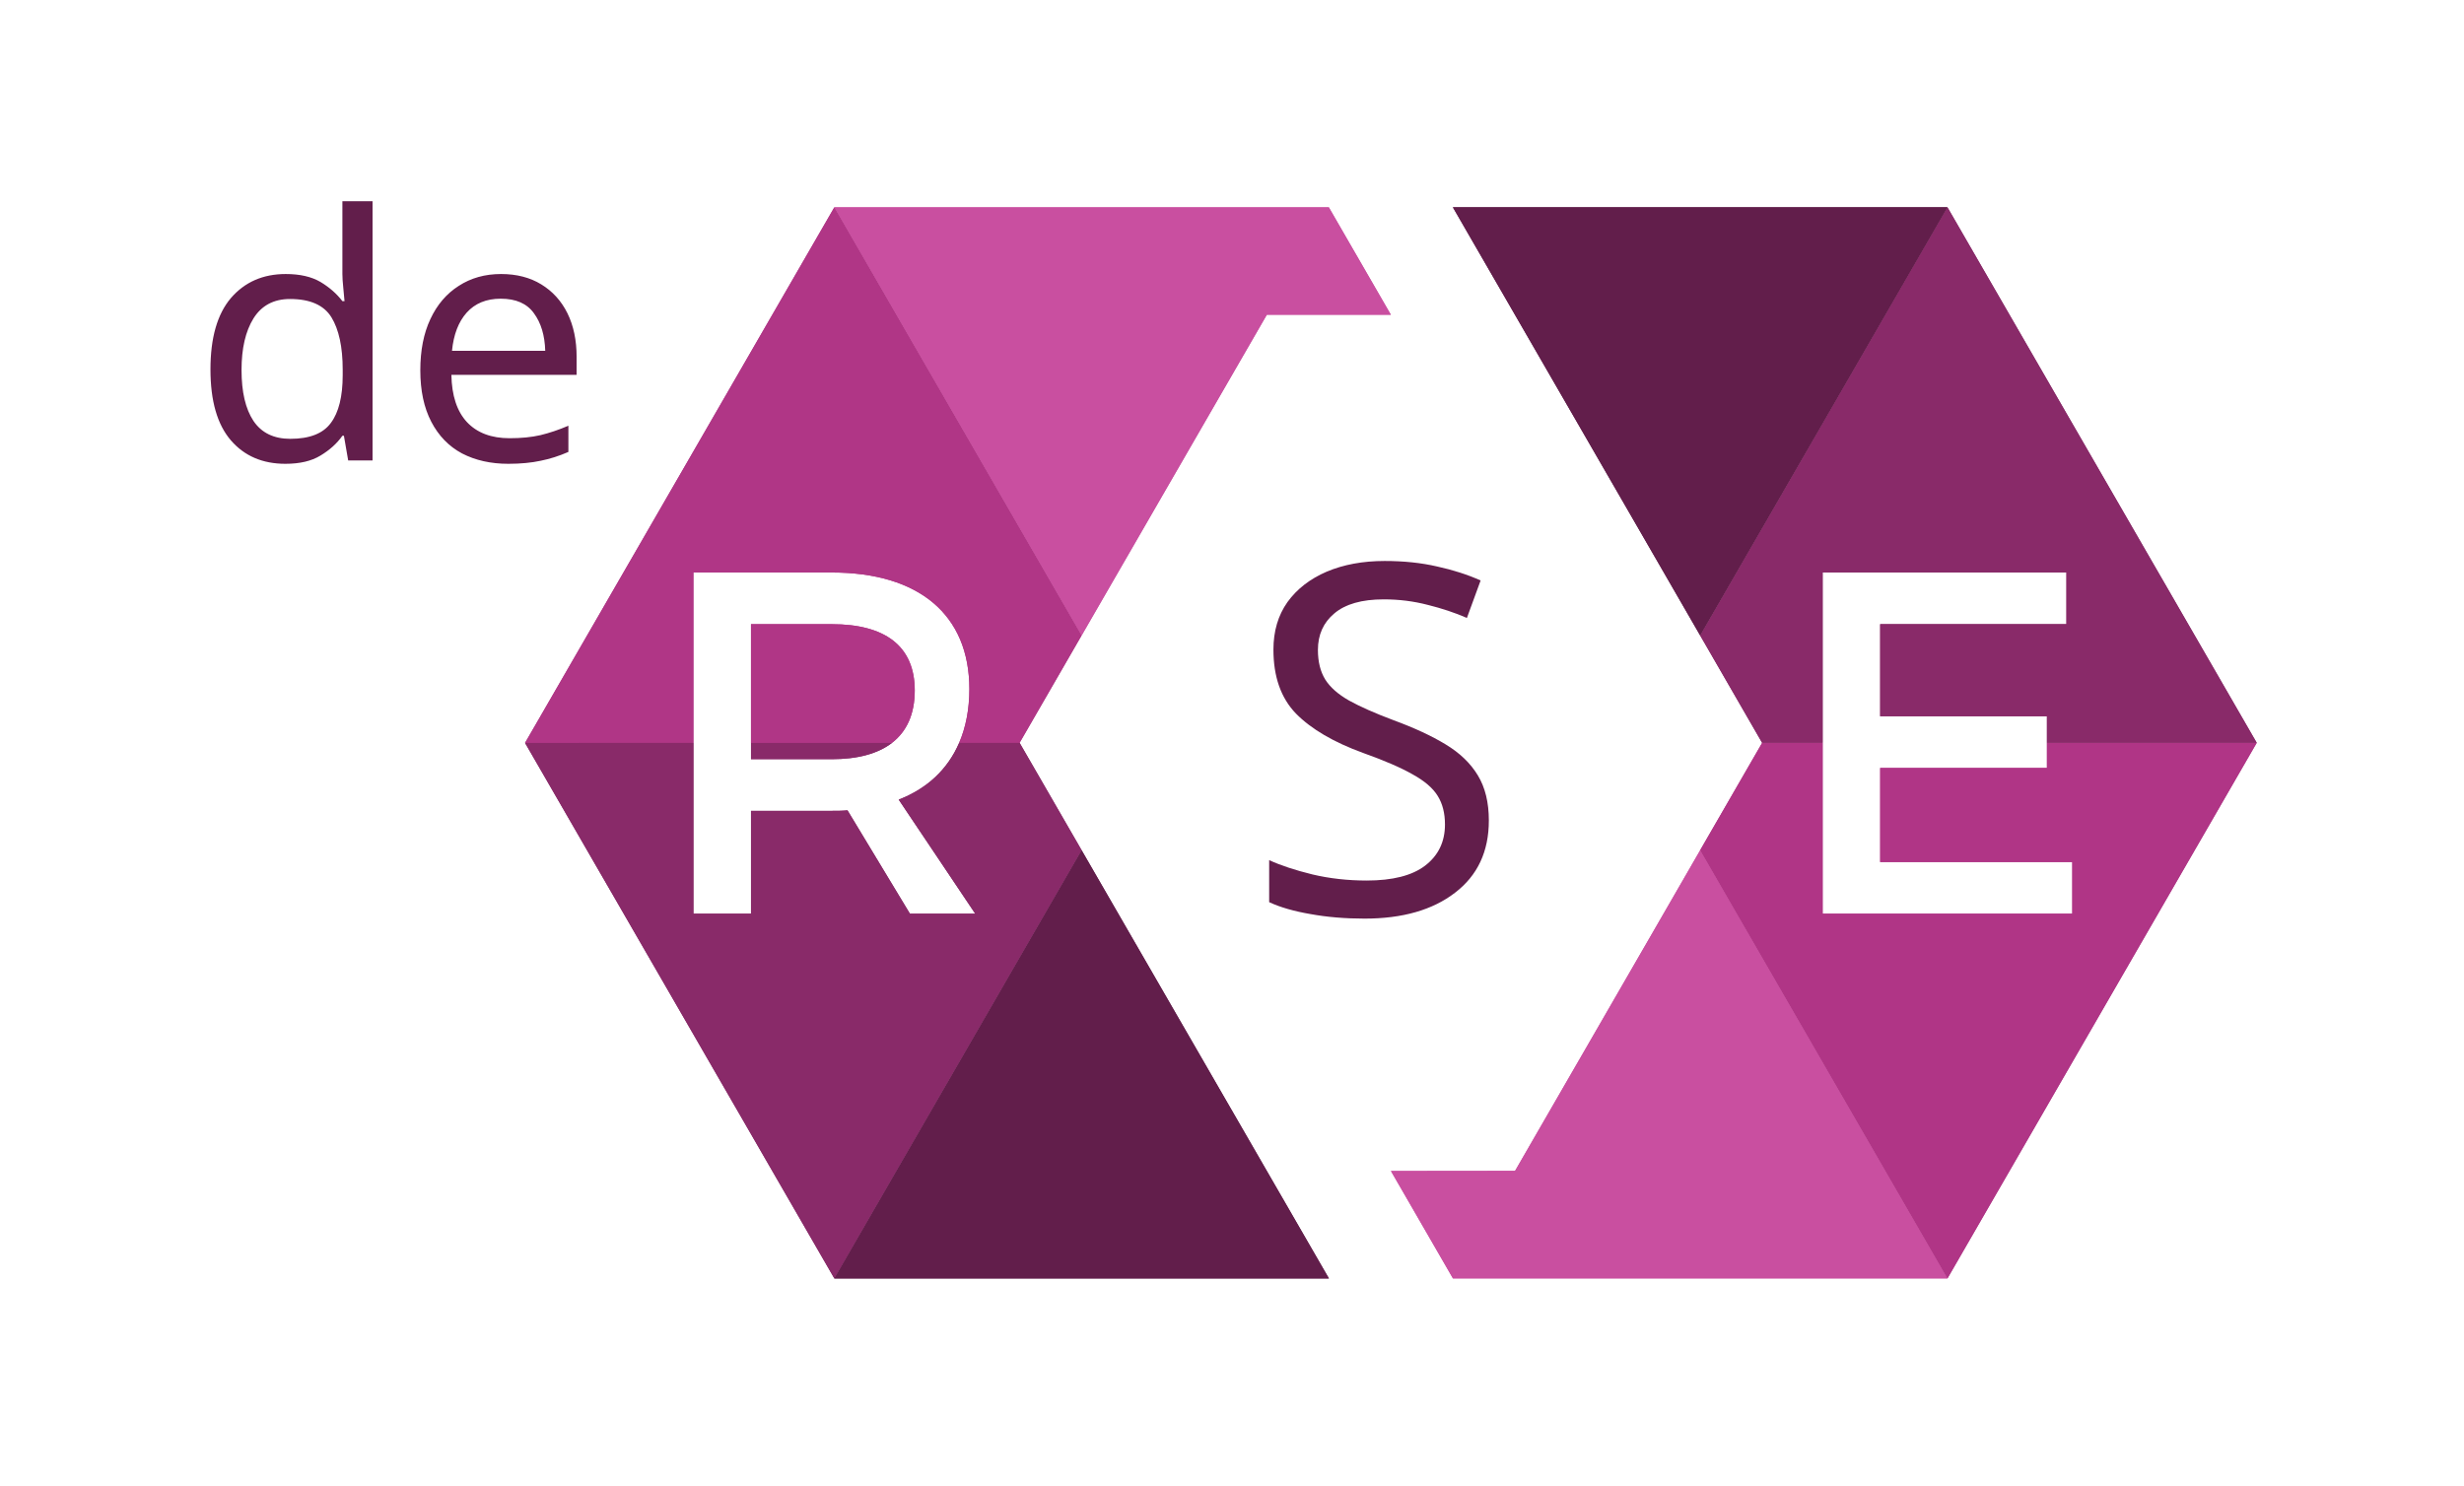
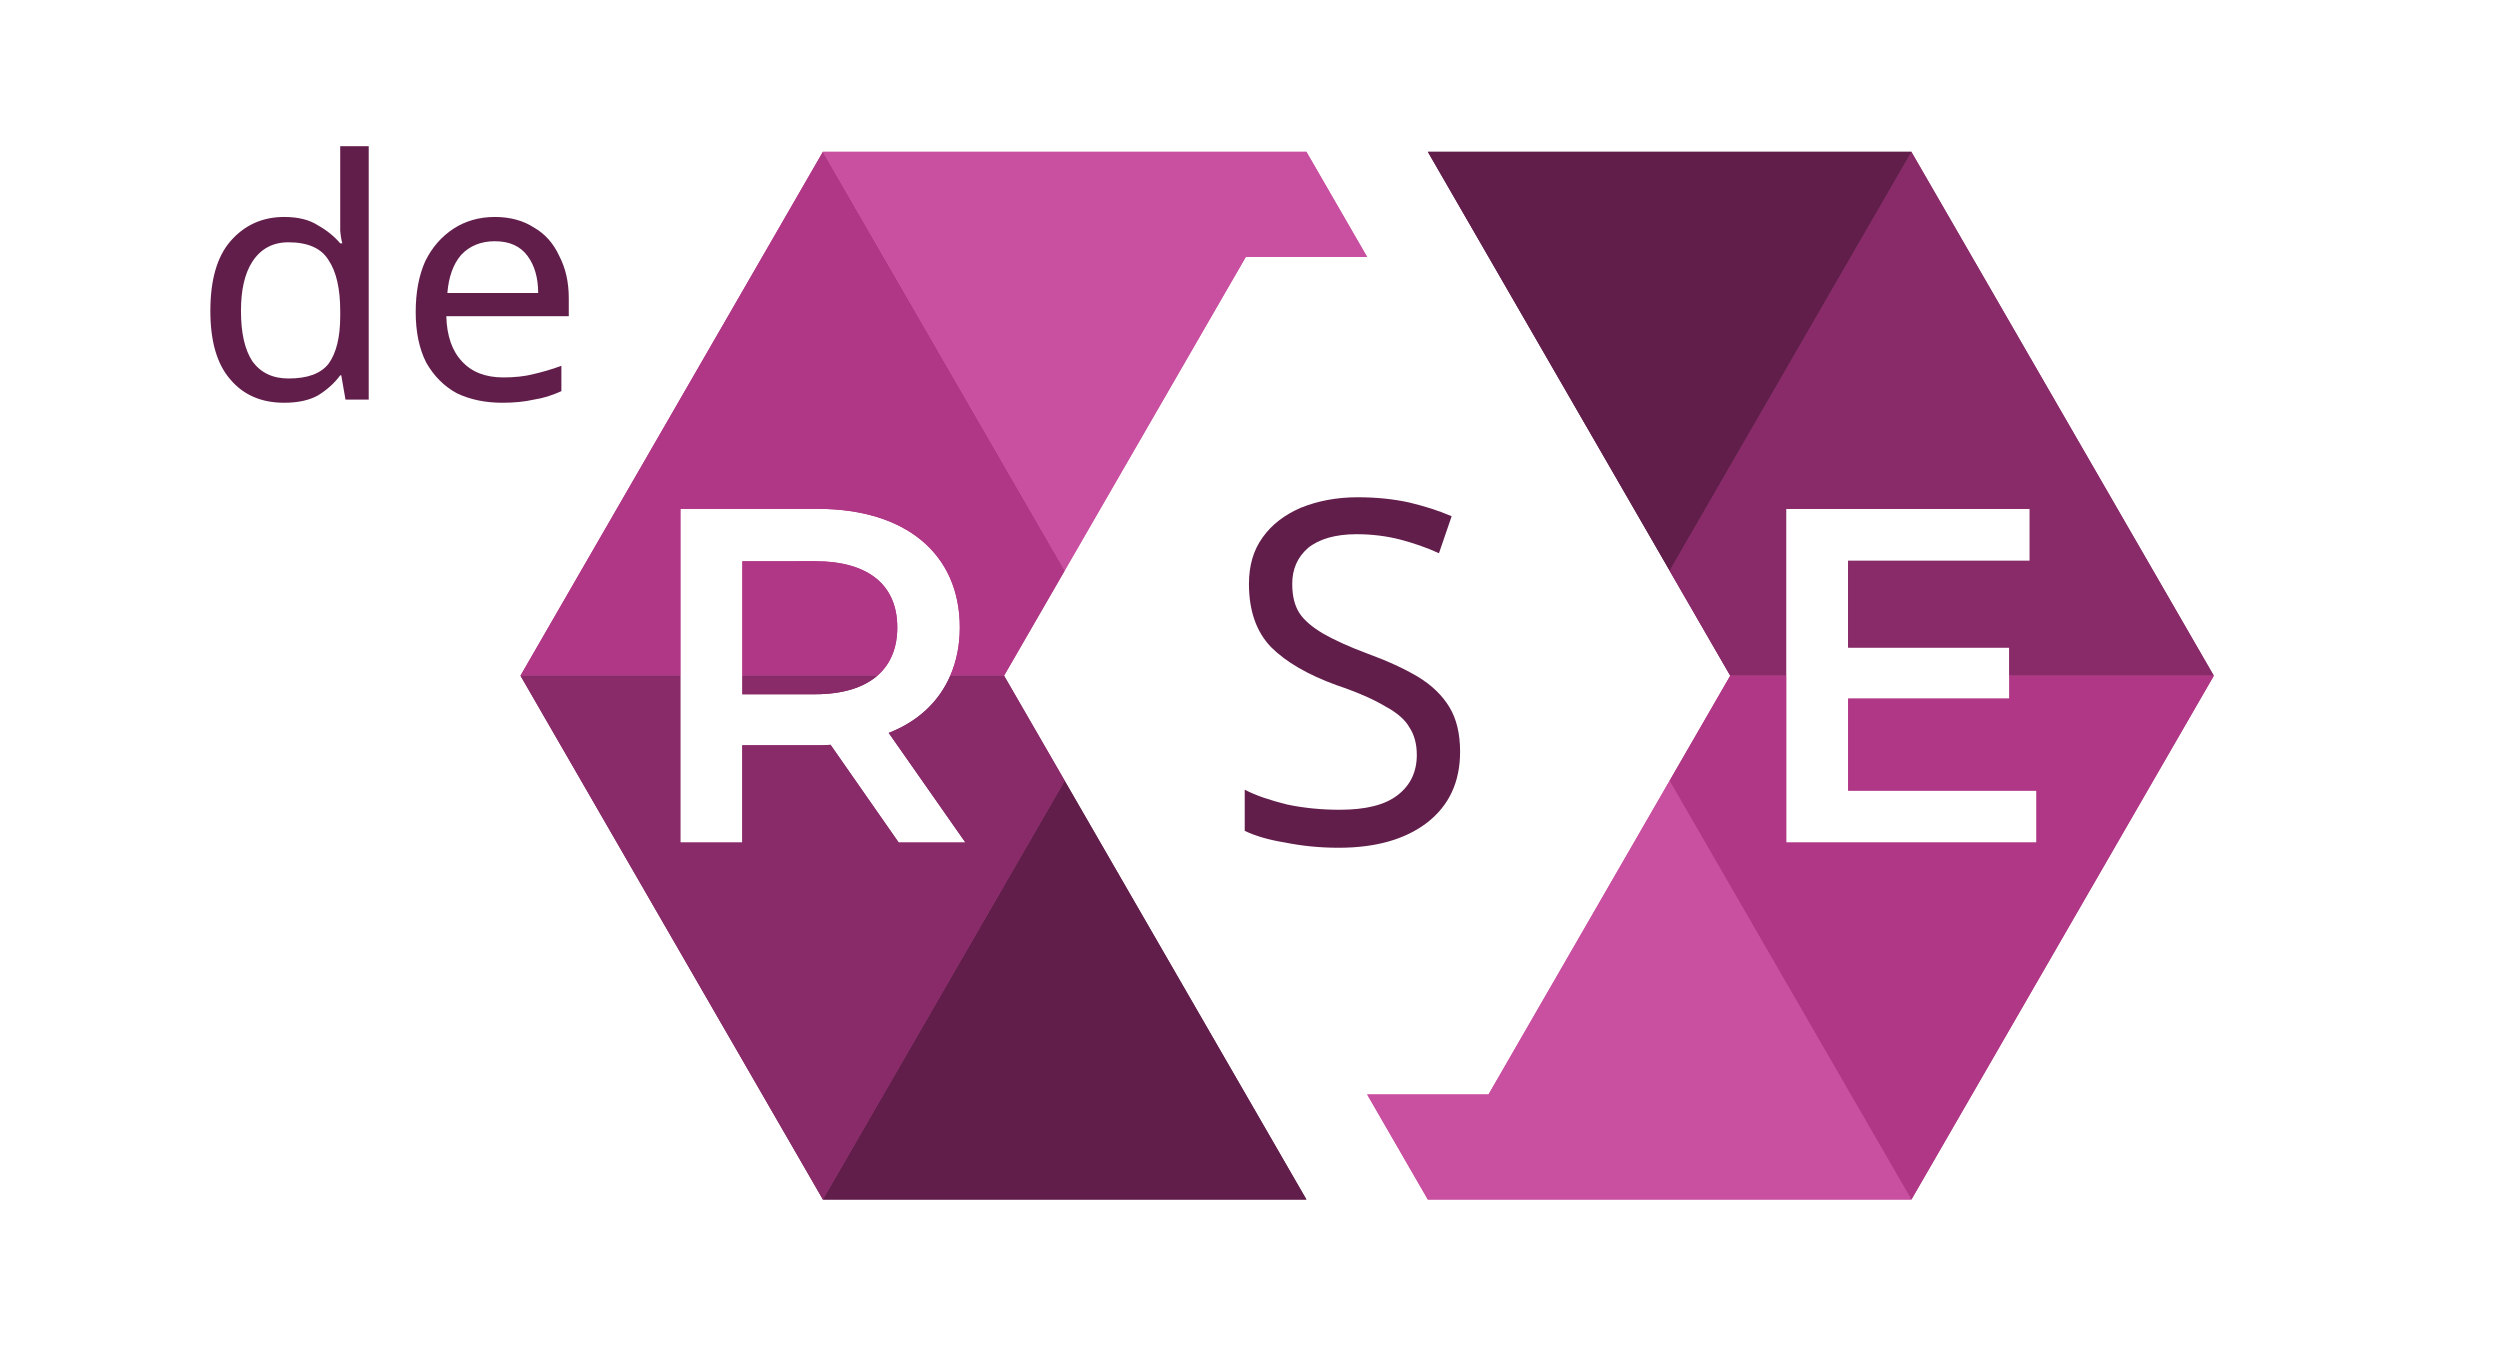
- <svg xmlns="http://www.w3.org/2000/svg" version="1.1" id="svg9275" viewBox="0 0 126.36 76.204" height="21.507mm" width="35.662mm">
-   <defs id="defs9277" />
-   <g id="g4438">
-     <g id="g4407">
-       <g id="g4377">
-         <g id="g4348">
-           <g id="g4320">
-             <text xml:space="preserve" style="font-style:normal;font-variant:normal;font-weight:normal;font-stretch:normal;font-size:12.562px;line-height:125%;font-family:Montserrat;-inkscape-font-specification:Montserrat;text-align:start;letter-spacing:0px;word-spacing:0px;writing-mode:lr-tb;text-anchor:start;display:inline;fill:#621e4b;fill-opacity:1;stroke:none;stroke-width:0.434px;stroke-linecap:butt;stroke-linejoin:miter;stroke-opacity:1" x="9.2" y="-58.881" id="text9933">
-               <tspan x="9.2" y="-58.881" style="font-style:normal;font-variant:normal;font-weight:200;font-stretch:normal;font-size:17.5px;font-family:Montserrat;-inkscape-font-specification:'Montserrat Ultra-Light';fill:#621e4b;fill-opacity:1;stroke-width:0.434px" id="tspan9935" />
-             </text>
-             <text xml:space="preserve" style="font-style:normal;font-variant:normal;font-weight:normal;font-stretch:normal;font-size:12.562px;line-height:125%;font-family:Montserrat;-inkscape-font-specification:Montserrat;text-align:start;letter-spacing:0px;word-spacing:0px;writing-mode:lr-tb;text-anchor:start;display:inline;fill:#621e4b;fill-opacity:1;stroke:none;stroke-width:0.434px;stroke-linecap:butt;stroke-linejoin:miter;stroke-opacity:1" x="9.36" y="23.615" id="text9933-0">
-               <tspan x="9.36" y="23.615" style="font-style:normal;font-variant:normal;font-weight:200;font-stretch:normal;font-size:17.5px;font-family:Montserrat;-inkscape-font-specification:'Montserrat Ultra-Light';fill:#621e4b;fill-opacity:1;stroke-width:0.434px" id="tspan9935-9" />
-             </text>
-             <path id="path9895-6" d="m 55.469,43.611 -12.682,21.963 25.362,0 0,-0.002 z" style="opacity:1;fill:#621e4b;fill-opacity:1;fill-rule:nonzero;stroke:none;stroke-width:5.315;stroke-linecap:butt;stroke-linejoin:round;stroke-miterlimit:4;stroke-dasharray:none;stroke-dashoffset:0;stroke-opacity:0.953;paint-order:stroke markers fill" />
-             <path style="opacity:1;fill:#892a69;fill-opacity:1;fill-rule:nonzero;stroke:none;stroke-width:5.315;stroke-linecap:butt;stroke-linejoin:round;stroke-miterlimit:4;stroke-dasharray:none;stroke-dashoffset:0;stroke-opacity:0.953;paint-order:stroke markers fill" d="m 26.926,38.105 15.861,27.469 12.682,-21.964 -3.179,-5.506 -3.104,0 c -0.583,1.353 -1.637,2.344 -3.098,2.91 l 3.924,5.85 -3.349,0 -3.201,-5.301 c -0.25,0.025 -0.525,0.026 -0.8,0.026 l -4.149,0 0,5.275 -2.952,0 0,-8.76 z m 11.587,0 0,0.835 4.149,0 c 1.318,0 2.356,-0.279 3.08,-0.835 z" id="path160-3" />
-             <path style="opacity:1;fill:#b03686;fill-opacity:1;fill-rule:nonzero;stroke:none;stroke-width:5.315;stroke-linecap:butt;stroke-linejoin:round;stroke-miterlimit:4;stroke-dasharray:none;stroke-dashoffset:0;stroke-opacity:0.953;paint-order:stroke markers fill" d="m 42.786,10.634 -15.861,27.471 8.635,0 0,-8.74 7.101,0 c 4.475,0 7.05,2.175 7.05,5.975 0,1.04 -0.181,1.965 -0.526,2.765 l 3.104,0 -0.002,-0.004 3.179,-5.506 z m -4.274,21.381 0,6.09 7.229,0 c 0.759,-0.584 1.17,-1.474 1.17,-2.69 0,-2.3 -1.55,-3.4 -4.25,-3.4 z" id="path162-8" />
-             <path id="path150-5" d="M 74.506,10.63 87.188,32.593 99.87,10.63 Z" style="opacity:1;fill:#621e4b;fill-opacity:1;fill-rule:nonzero;stroke:none;stroke-width:5.315;stroke-linecap:butt;stroke-linejoin:round;stroke-miterlimit:4;stroke-dasharray:none;stroke-dashoffset:0;stroke-opacity:0.953;paint-order:stroke markers fill" />
-             <path style="opacity:1;fill:#892a69;fill-opacity:1;fill-rule:nonzero;stroke:none;stroke-width:5.315;stroke-linecap:butt;stroke-linejoin:round;stroke-miterlimit:4;stroke-dasharray:none;stroke-dashoffset:0;stroke-opacity:0.953;paint-order:stroke markers fill" d="m 99.869,10.63 -12.68,21.965 3.177,5.504 3.104,0 0,-8.734 12.501,0 0,2.65 -9.551,0 0,4.724 8.551,0 0,1.36 10.759,0 z" id="path154-5" />
-             <path id="path156-0" d="m 87.19,43.609 -9.494,16.447 -6.365,0.007 3.181,5.51 25.358,-0.002 z" style="opacity:1;fill:#c94fa0;fill-opacity:1;fill-rule:nonzero;stroke:none;stroke-width:5.315;stroke-linecap:butt;stroke-linejoin:round;stroke-miterlimit:4;stroke-dasharray:none;stroke-dashoffset:0;stroke-opacity:0.953;paint-order:stroke markers fill" />
-             <path id="path126-1" d="m 90.368,38.101 -3.179,5.506 12.682,21.965 15.859,-27.471 -10.759,0 0,1.289 -8.551,0 0,4.825 9.851,0 0,2.65 -12.801,0 0,-8.763 z" style="opacity:1;fill:#b03586;fill-opacity:1;fill-rule:nonzero;stroke:none;stroke-width:5.315;stroke-linecap:butt;stroke-linejoin:round;stroke-miterlimit:4;stroke-dasharray:none;stroke-dashoffset:0;stroke-opacity:0.953;paint-order:stroke markers fill" />
-             <text xml:space="preserve" style="font-style:normal;font-variant:normal;font-weight:200;font-stretch:normal;font-size:25px;line-height:125%;font-family:Montserrat;-inkscape-font-specification:'Montserrat Ultra-Light';text-align:start;letter-spacing:0px;word-spacing:0px;writing-mode:lr-tb;text-anchor:start;fill:#621e4b;fill-opacity:1;stroke:none;stroke-width:0.937px;stroke-linecap:butt;stroke-linejoin:miter;stroke-opacity:1" x="63.803" y="46.865" id="text4700-2">
-               <tspan id="tspan4698-6" x="63.803" y="46.865" style="font-style:normal;font-variant:normal;font-weight:normal;font-stretch:normal;font-size:25px;line-height:125%;font-family:Montserrat;-inkscape-font-specification:'Montserrat, Normal';text-align:start;writing-mode:lr-tb;text-anchor:start;fill:#621e4b;fill-opacity:1;stroke-width:0.937px">S</tspan>
-             </text>
-             <path id="path158-4" d="m 42.787,10.634 12.68,21.962 9.499,-16.452 6.361,0 -3.181,-5.51 z" style="opacity:1;fill:#c94fa0;fill-opacity:1;fill-rule:nonzero;stroke:none;stroke-width:5.315;stroke-linecap:butt;stroke-linejoin:round;stroke-miterlimit:4;stroke-dasharray:none;stroke-dashoffset:0;stroke-opacity:0.953;paint-order:stroke markers fill" />
-             <path style="opacity:1;fill:#000000;fill-opacity:0;fill-rule:nonzero;stroke:none;stroke-width:5.315;stroke-linecap:butt;stroke-linejoin:round;stroke-miterlimit:4;stroke-dasharray:none;stroke-dashoffset:0;stroke-opacity:0.953;paint-order:stroke markers fill" d="m 42.787,10.634 12.68,21.962 9.499,-16.452 6.361,0 -3.181,-5.51 z" id="path132-8" />
-             <path id="path9921-5" d="m 42.787,10.634 12.68,21.962 9.499,-16.452 6.361,0 -3.181,-5.51 z" style="opacity:1;fill:#000000;fill-opacity:0;fill-rule:nonzero;stroke:none;stroke-width:5.315;stroke-linecap:butt;stroke-linejoin:round;stroke-miterlimit:4;stroke-dasharray:none;stroke-dashoffset:0;stroke-opacity:0.953;paint-order:stroke markers fill" />
-             <text id="text4706-6" y="23.619" x="9.825" style="font-style:normal;font-variant:normal;font-weight:normal;font-stretch:normal;font-size:19.768px;line-height:125%;font-family:Montserrat;-inkscape-font-specification:Montserrat;text-align:start;letter-spacing:0px;word-spacing:0px;writing-mode:lr-tb;text-anchor:start;fill:#621e4b;fill-opacity:1;stroke:none;stroke-width:0.741px;stroke-linecap:butt;stroke-linejoin:miter;stroke-opacity:1" xml:space="preserve">
-               <tspan style="font-style:normal;font-variant:normal;font-weight:normal;font-stretch:normal;font-size:17.5px;line-height:125%;font-family:Montserrat;-inkscape-font-specification:'Montserrat, Normal';text-align:start;writing-mode:lr-tb;text-anchor:start;fill:#621e4b;fill-opacity:1;stroke-width:0.741px" y="23.619" x="9.825" id="tspan4704-2">de</tspan>
-             </text>
-             <path style="opacity:1;fill:#c94fa0;fill-opacity:1;fill-rule:nonzero;stroke:none;stroke-width:5.315;stroke-linecap:butt;stroke-linejoin:round;stroke-miterlimit:4;stroke-dasharray:none;stroke-dashoffset:0;stroke-opacity:0.953;paint-order:stroke markers fill" d="m 42.787,10.634 12.68,21.962 9.499,-16.452 6.361,0 -3.181,-5.51 z" id="path4875-5" />
-             <path id="path4877-2" d="m 42.786,10.634 -15.861,27.471 8.635,0 0,-8.74 7.101,0 c 4.475,0 7.05,2.175 7.05,5.975 0,1.04 -0.181,1.965 -0.526,2.765 l 3.104,0 -0.002,-0.004 3.179,-5.506 z m -4.274,21.381 0,6.09 7.229,0 c 0.759,-0.584 1.17,-1.474 1.17,-2.69 0,-2.3 -1.55,-3.4 -4.25,-3.4 z" style="opacity:1;fill:#b03686;fill-opacity:1;fill-rule:nonzero;stroke:none;stroke-width:5.315;stroke-linecap:butt;stroke-linejoin:round;stroke-miterlimit:4;stroke-dasharray:none;stroke-dashoffset:0;stroke-opacity:0.953;paint-order:stroke markers fill" />
-             <path id="path4879-6" d="m 26.926,38.105 15.861,27.469 12.682,-21.964 -3.179,-5.506 -3.104,0 c -0.583,1.353 -1.637,2.344 -3.098,2.91 l 3.924,5.85 -3.349,0 -3.201,-5.301 c -0.25,0.025 -0.525,0.026 -0.8,0.026 l -4.149,0 0,5.275 -2.952,0 0,-8.76 z m 11.587,0 0,0.835 4.149,0 c 1.318,0 2.356,-0.279 3.08,-0.835 z" style="opacity:1;fill:#892a69;fill-opacity:1;fill-rule:nonzero;stroke:none;stroke-width:5.315;stroke-linecap:butt;stroke-linejoin:round;stroke-miterlimit:4;stroke-dasharray:none;stroke-dashoffset:0;stroke-opacity:0.953;paint-order:stroke markers fill" />
-             <path style="opacity:1;fill:#621e4b;fill-opacity:1;fill-rule:nonzero;stroke:none;stroke-width:5.315;stroke-linecap:butt;stroke-linejoin:round;stroke-miterlimit:4;stroke-dasharray:none;stroke-dashoffset:0;stroke-opacity:0.953;paint-order:stroke markers fill" d="m 55.469,43.611 -12.682,21.963 25.362,0 0,-0.002 z" id="path4881-9" />
-             <path style="opacity:1;fill:#c94fa0;fill-opacity:1;fill-rule:nonzero;stroke:none;stroke-width:5.315;stroke-linecap:butt;stroke-linejoin:round;stroke-miterlimit:4;stroke-dasharray:none;stroke-dashoffset:0;stroke-opacity:0.953;paint-order:stroke markers fill" d="m 87.19,43.609 -9.494,16.447 -6.365,0.007 3.181,5.51 25.358,-0.002 z" id="path4883-1" />
-             <path style="opacity:1;fill:#b03586;fill-opacity:1;fill-rule:nonzero;stroke:none;stroke-width:5.315;stroke-linecap:butt;stroke-linejoin:round;stroke-miterlimit:4;stroke-dasharray:none;stroke-dashoffset:0;stroke-opacity:0.953;paint-order:stroke markers fill" d="m 90.368,38.101 -3.179,5.506 12.682,21.965 15.859,-27.471 -10.759,0 0,1.289 -8.551,0 0,4.825 9.851,0 0,2.65 -12.801,0 0,-8.763 z" id="path4885-3" />
-             <path id="path4887-3" d="m 99.869,10.63 -12.68,21.965 3.177,5.504 3.104,0 0,-8.734 12.501,0 0,2.65 -9.551,0 0,4.724 8.551,0 0,1.36 10.759,0 z" style="opacity:1;fill:#892a69;fill-opacity:1;fill-rule:nonzero;stroke:none;stroke-width:5.315;stroke-linecap:butt;stroke-linejoin:round;stroke-miterlimit:4;stroke-dasharray:none;stroke-dashoffset:0;stroke-opacity:0.953;paint-order:stroke markers fill" />
-             <path style="opacity:1;fill:#621e4b;fill-opacity:1;fill-rule:nonzero;stroke:none;stroke-width:5.315;stroke-linecap:butt;stroke-linejoin:round;stroke-miterlimit:4;stroke-dasharray:none;stroke-dashoffset:0;stroke-opacity:0.953;paint-order:stroke markers fill" d="M 74.506,10.63 87.188,32.593 99.87,10.63 Z" id="path4889-1" />
-           </g>
-         </g>
-       </g>
+ <svg xmlns="http://www.w3.org/2000/svg" width="37mm" height="20mm" viewBox="0 0 37 20" version="1.1" id="svg4769">
+   <defs id="defs4763" />
+   <g id="g4575">
+     <g id="g4533">
+       <path id="path4669" d="m 24.71,11.555 -2.68,4.643 h -1.796 l 0.898,1.555 h 5.29e-4 7.157 z" style="opacity:1;fill:#c94fa0;fill-opacity:1;fill-rule:nonzero;stroke:none;stroke-width:0.265;stroke-linecap:butt;stroke-linejoin:round;stroke-miterlimit:4;stroke-dasharray:none;stroke-dashoffset:0;stroke-opacity:0.941;paint-order:stroke markers fill" />
+       <path id="path4663" d="M 12.179,2.247 7.703,10 h 2.367 v -2.469 h 2.032 c 1.298,0 2.103,0.663 2.103,1.756 0,0.264 -0.05,0.502 -0.141,0.713 h 0.796 l 0.898,-1.555 z m -1.192,6.06 v 1.693 h 1.998 c 0.194,-0.169 0.295,-0.41 0.295,-0.713 0,-0.621 -0.416,-0.981 -1.221,-0.981 z" style="opacity:1;fill:#b03686;fill-opacity:1;fill-rule:nonzero;stroke:none;stroke-width:0.265;stroke-linecap:butt;stroke-linejoin:round;stroke-miterlimit:4;stroke-dasharray:none;stroke-dashoffset:0;stroke-opacity:0.941;paint-order:stroke markers fill" />
+       <path id="path4665" d="m 15.757,11.555 -3.579,6.198 h 7.157 z" style="opacity:1;fill:#621e4b;fill-opacity:1;fill-rule:nonzero;stroke:none;stroke-width:0.265;stroke-linecap:butt;stroke-linejoin:round;stroke-miterlimit:4;stroke-dasharray:none;stroke-dashoffset:0;stroke-opacity:0.941;paint-order:stroke markers fill" />
+       <path id="path4671" d="m 12.179,2.247 3.578,6.198 2.681,-4.643 h 1.795 l -0.898,-1.555 z" style="opacity:1;fill:#c94fa0;fill-opacity:1;fill-rule:nonzero;stroke:none;stroke-width:0.265;stroke-linecap:butt;stroke-linejoin:round;stroke-miterlimit:4;stroke-dasharray:none;stroke-dashoffset:0;stroke-opacity:0.941;paint-order:stroke markers fill" />
+       <path id="path4673" d="m 7.703,10 4.476,7.753 3.579,-6.198 -0.898,-1.555 h -0.796 c -0.167,0.386 -0.477,0.678 -0.911,0.847 l 1.136,1.623 H 13.301 L 12.292,11.023 c -0.064,0.007 -0.127,0.007 -0.191,0.007 h -1.115 v 1.439 H 10.069 V 10 Z m 3.284,0 v 0.275 h 1.072 c 0.413,0 0.721,-0.098 0.926,-0.275 z" style="opacity:1;fill:#892a69;fill-opacity:1;fill-rule:nonzero;stroke:none;stroke-width:0.265;stroke-linecap:butt;stroke-linejoin:round;stroke-miterlimit:4;stroke-dasharray:none;stroke-dashoffset:0;stroke-opacity:0.941;paint-order:stroke markers fill" />
+       <path id="path4667" d="m 28.288,2.247 -3.579,6.198 0.898,1.555 h 0.828 v -2.469 h 3.605 v 0.769 h -2.688 v 1.284 h 2.385 v 0.416 h 3.027 z" style="opacity:1;fill:#892a69;fill-opacity:1;fill-rule:nonzero;stroke:none;stroke-width:0.265;stroke-linecap:butt;stroke-linejoin:round;stroke-miterlimit:4;stroke-dasharray:none;stroke-dashoffset:0;stroke-opacity:0.941;paint-order:stroke markers fill" />
+       <path id="path4675" d="m 25.608,10 -0.898,1.555 3.579,6.198 4.476,-7.753 h -3.027 v 0.339 h -2.385 v 1.362 h 2.787 v 0.769 H 26.436 V 10 Z" style="opacity:1;fill:#b03686;fill-opacity:1;fill-rule:nonzero;stroke:none;stroke-width:0.265;stroke-linecap:butt;stroke-linejoin:round;stroke-miterlimit:4;stroke-dasharray:none;stroke-dashoffset:0;stroke-opacity:0.941;paint-order:stroke markers fill" />
+       <path style="opacity:1;fill:#621e4b;fill-opacity:1;fill-rule:nonzero;stroke:none;stroke-width:0.265;stroke-linecap:butt;stroke-linejoin:round;stroke-miterlimit:4;stroke-dasharray:none;stroke-dashoffset:0;stroke-opacity:0.941;paint-order:stroke markers fill" d="m 21.132,2.247 3.578,6.198 3.579,-6.198 z" id="path5607" />
+     </g>
+     <text xml:space="preserve" style="font-style:normal;font-variant:normal;font-weight:normal;font-stretch:normal;font-size:7.056px;line-height:125%;font-family:Montserrat;-inkscape-font-specification:Montserrat;text-align:start;letter-spacing:0px;word-spacing:0px;writing-mode:lr-tb;text-anchor:start;fill:#621e4b;fill-opacity:1;stroke:none;stroke-width:0.265px;stroke-linecap:butt;stroke-linejoin:miter;stroke-opacity:1" x="2.847" y="5.912" id="text5346">
+       <tspan id="tspan5344" x="2.847" y="5.912" style="font-style:normal;font-variant:normal;font-weight:normal;font-stretch:normal;font-size:4.939px;font-family:Montserrat;-inkscape-font-specification:Montserrat;fill:#621e4b;fill-opacity:1;stroke-width:0.265px">de</tspan>
+     </text>
+     <text xml:space="preserve" style="font-style:normal;font-variant:normal;font-weight:normal;font-stretch:normal;font-size:7.056px;line-height:125%;font-family:Montserrat;-inkscape-font-specification:Montserrat;text-align:start;letter-spacing:0px;word-spacing:0px;writing-mode:lr-tb;text-anchor:start;fill:#621e4b;fill-opacity:1;stroke:none;stroke-width:0.265px;stroke-linecap:butt;stroke-linejoin:miter;stroke-opacity:1" x="18.064" y="12.469" id="text5362">
+       <tspan id="tspan5360" x="18.064" y="12.469" style="font-style:normal;font-variant:normal;font-weight:normal;font-stretch:normal;font-family:Montserrat;-inkscape-font-specification:Montserrat;fill:#621e4b;fill-opacity:1;stroke-width:0.265px">S</tspan>
+     </text>
+     <g id="g4551">
+       <path style="opacity:1;fill:#c94fa0;fill-opacity:1;fill-rule:nonzero;stroke:none;stroke-width:0.265;stroke-linecap:butt;stroke-linejoin:round;stroke-miterlimit:4;stroke-dasharray:none;stroke-dashoffset:0;stroke-opacity:0.941;paint-order:stroke markers fill" d="m 24.71,11.555 -2.68,4.643 h -1.796 l 0.898,1.555 h 5.29e-4 7.157 z" id="path4535" />
+       <path style="opacity:1;fill:#b03686;fill-opacity:1;fill-rule:nonzero;stroke:none;stroke-width:0.265;stroke-linecap:butt;stroke-linejoin:round;stroke-miterlimit:4;stroke-dasharray:none;stroke-dashoffset:0;stroke-opacity:0.941;paint-order:stroke markers fill" d="M 12.179,2.247 7.703,10 h 2.367 v -2.469 h 2.032 c 1.298,0 2.103,0.663 2.103,1.756 0,0.264 -0.05,0.502 -0.141,0.713 h 0.796 l 0.898,-1.555 z m -1.192,6.06 v 1.693 h 1.998 c 0.194,-0.169 0.295,-0.41 0.295,-0.713 0,-0.621 -0.416,-0.981 -1.221,-0.981 z" id="path4537" />
+       <path style="opacity:1;fill:#621e4b;fill-opacity:1;fill-rule:nonzero;stroke:none;stroke-width:0.265;stroke-linecap:butt;stroke-linejoin:round;stroke-miterlimit:4;stroke-dasharray:none;stroke-dashoffset:0;stroke-opacity:0.941;paint-order:stroke markers fill" d="m 15.757,11.555 -3.579,6.198 h 7.157 z" id="path4539" />
+       <path style="opacity:1;fill:#c94fa0;fill-opacity:1;fill-rule:nonzero;stroke:none;stroke-width:0.265;stroke-linecap:butt;stroke-linejoin:round;stroke-miterlimit:4;stroke-dasharray:none;stroke-dashoffset:0;stroke-opacity:0.941;paint-order:stroke markers fill" d="m 12.179,2.247 3.578,6.198 2.681,-4.643 h 1.795 l -0.898,-1.555 z" id="path4541" />
+       <path style="opacity:1;fill:#892a69;fill-opacity:1;fill-rule:nonzero;stroke:none;stroke-width:0.265;stroke-linecap:butt;stroke-linejoin:round;stroke-miterlimit:4;stroke-dasharray:none;stroke-dashoffset:0;stroke-opacity:0.941;paint-order:stroke markers fill" d="m 7.703,10 4.476,7.753 3.579,-6.198 -0.898,-1.555 h -0.796 c -0.167,0.386 -0.477,0.678 -0.911,0.847 l 1.136,1.623 H 13.301 L 12.292,11.023 c -0.064,0.007 -0.127,0.007 -0.191,0.007 h -1.115 v 1.439 H 10.069 V 10 Z m 3.284,0 v 0.275 h 1.072 c 0.413,0 0.721,-0.098 0.926,-0.275 z" id="path4543" />
+       <path style="opacity:1;fill:#892a69;fill-opacity:1;fill-rule:nonzero;stroke:none;stroke-width:0.265;stroke-linecap:butt;stroke-linejoin:round;stroke-miterlimit:4;stroke-dasharray:none;stroke-dashoffset:0;stroke-opacity:0.941;paint-order:stroke markers fill" d="m 28.288,2.247 -3.579,6.198 0.898,1.555 h 0.828 v -2.469 h 3.605 v 0.769 h -2.688 v 1.284 h 2.385 v 0.416 h 3.027 z" id="path4545" />
+       <path style="opacity:1;fill:#b03686;fill-opacity:1;fill-rule:nonzero;stroke:none;stroke-width:0.265;stroke-linecap:butt;stroke-linejoin:round;stroke-miterlimit:4;stroke-dasharray:none;stroke-dashoffset:0;stroke-opacity:0.941;paint-order:stroke markers fill" d="m 25.608,10 -0.898,1.555 3.579,6.198 4.476,-7.753 h -3.027 v 0.339 h -2.385 v 1.362 h 2.787 v 0.769 H 26.436 V 10 Z" id="path4547" />
+       <path id="path4549" d="m 21.132,2.247 3.578,6.198 3.579,-6.198 z" style="opacity:1;fill:#621e4b;fill-opacity:1;fill-rule:nonzero;stroke:none;stroke-width:0.265;stroke-linecap:butt;stroke-linejoin:round;stroke-miterlimit:4;stroke-dasharray:none;stroke-dashoffset:0;stroke-opacity:0.941;paint-order:stroke markers fill" />
    </g>
  </g>
</svg>
